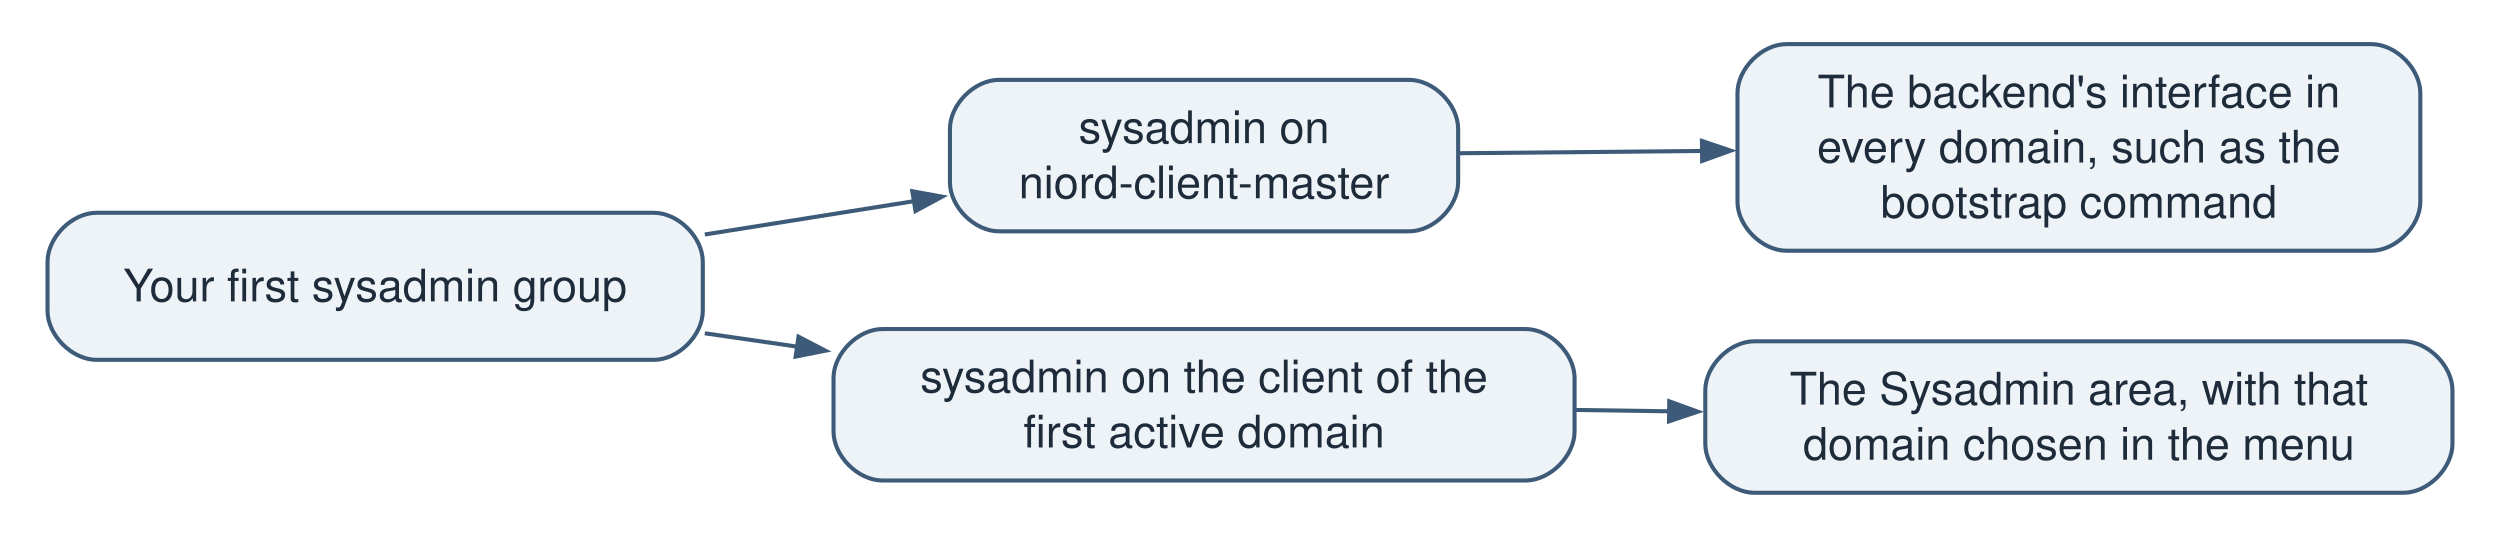
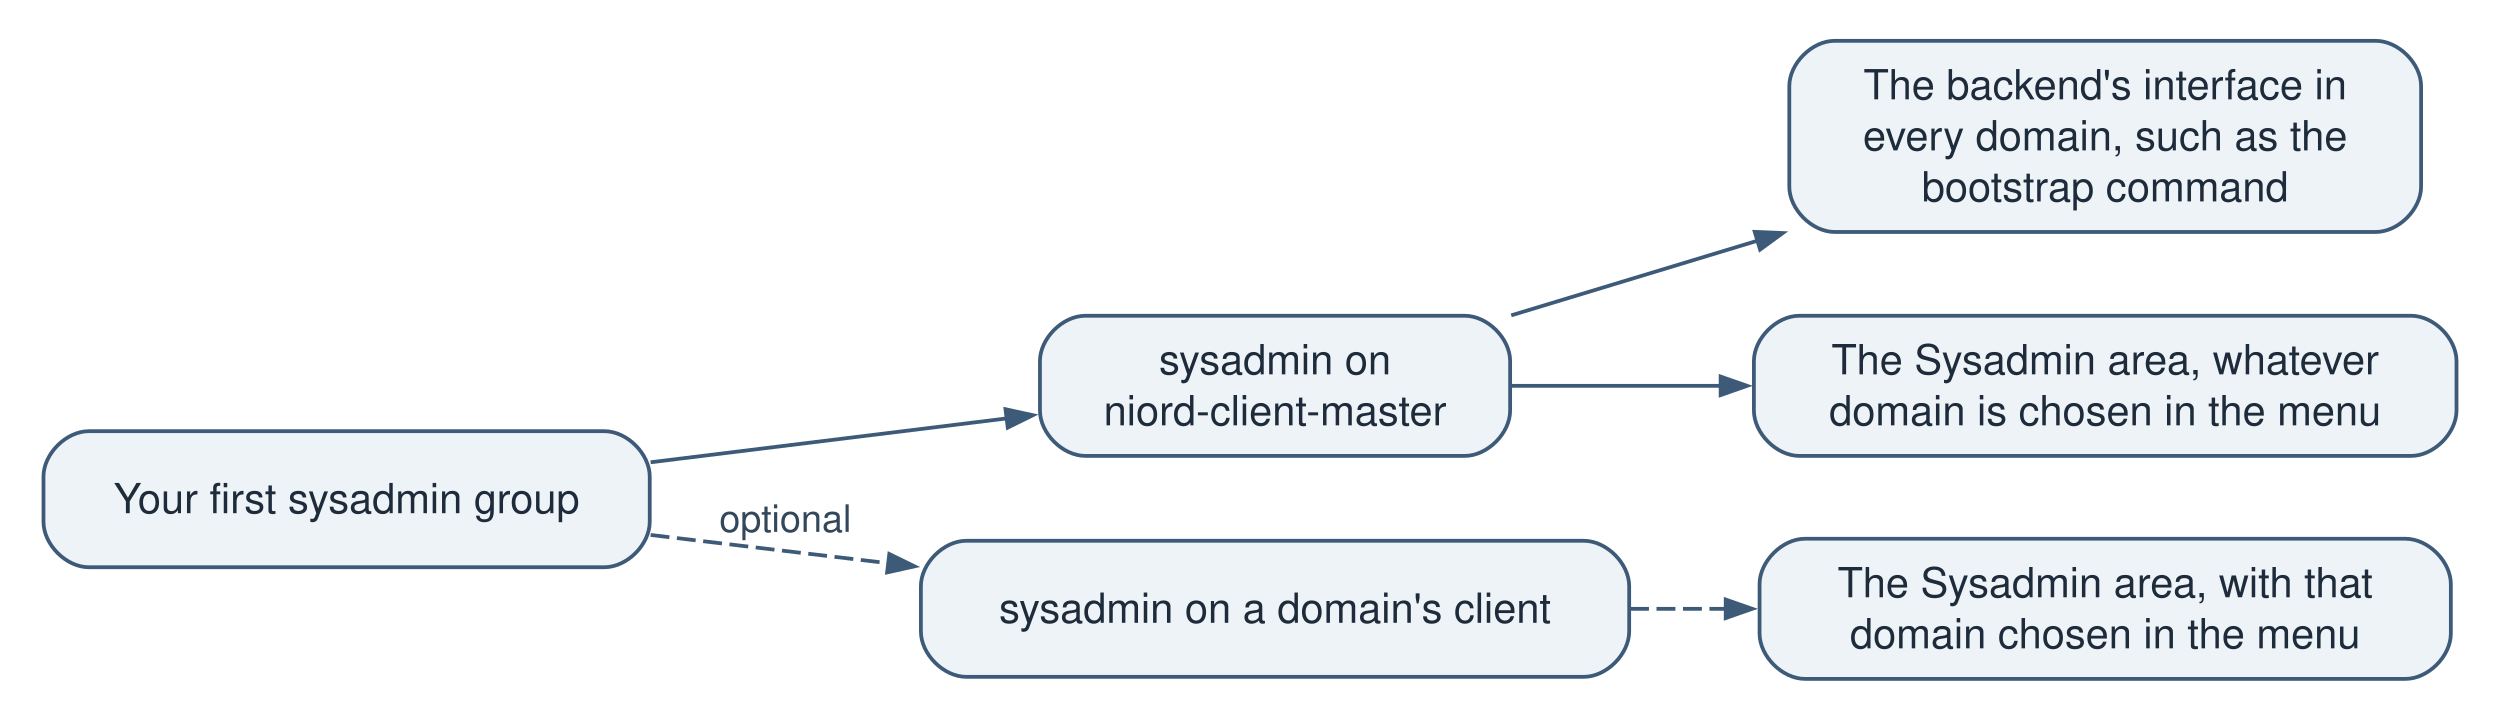
- <svg xmlns="http://www.w3.org/2000/svg" width="610pt" height="131pt" viewBox="0.00 0.00 610.33 131.43">
-   <g id="graph0" class="graph" transform="scale(1 1) rotate(0) translate(10.8 120.63)">
+ <svg xmlns="http://www.w3.org/2000/svg" width="660pt" height="190pt" viewBox="0.00 0.00 660.08 190.43">
+   <g id="graph0" class="graph" transform="scale(1 1) rotate(0) translate(10.8 179.63)">
    <g id="node1" class="node">
-       <path fill="#eef3f8" stroke="#3d5a78" d="M148.41,-68.54C148.41,-68.54 12,-68.54 12,-68.54 6,-68.54 0,-62.54 0,-56.54 0,-56.54 0,-44.54 0,-44.54 0,-38.54 6,-32.54 12,-32.54 12,-32.54 148.41,-32.54 148.41,-32.54 154.41,-32.54 160.41,-38.54 160.41,-44.54 160.41,-44.54 160.41,-56.54 160.41,-56.54 160.41,-62.54 154.41,-68.54 148.41,-68.54" />
-       <text text-anchor="middle" x="80.21" y="-46.84" font-family="Helvetica,sans-Serif" font-size="11.00" fill="#1d2b3a">Your first sysadmin group</text>
+       <path fill="#eef3f8" stroke="#3d5a78" d="M148.41,-65.54C148.41,-65.54 12,-65.54 12,-65.54 6,-65.54 0,-59.54 0,-53.54 0,-53.54 0,-41.54 0,-41.54 0,-35.54 6,-29.54 12,-29.54 12,-29.54 148.41,-29.54 148.41,-29.54 154.41,-29.54 160.41,-35.54 160.41,-41.54 160.41,-41.54 160.41,-53.54 160.41,-53.54 160.41,-59.54 154.41,-65.54 148.41,-65.54" />
+       <text text-anchor="middle" x="80.21" y="-43.84" font-family="Helvetica,sans-Serif" font-size="11.00" fill="#1d2b3a">Your first sysadmin group</text>
    </g>
    <g id="node2" class="node">
-       <path fill="#eef3f8" stroke="#3d5a78" d="M333.32,-101.08C333.32,-101.08 232.91,-101.08 232.91,-101.08 226.91,-101.08 220.91,-95.08 220.91,-89.08 220.91,-89.08 220.91,-76 220.91,-76 220.91,-70 226.91,-64 232.91,-64 232.91,-64 333.32,-64 333.32,-64 339.32,-64 345.32,-70 345.32,-76 345.32,-76 345.32,-89.08 345.32,-89.08 345.32,-95.08 339.32,-101.08 333.32,-101.08" />
-       <text text-anchor="middle" x="283.12" y="-85.59" font-family="Helvetica,sans-Serif" font-size="11.00" fill="#1d2b3a">sysadmin on</text>
-       <text text-anchor="middle" x="283.12" y="-72.09" font-family="Helvetica,sans-Serif" font-size="11.00" fill="#1d2b3a">niord-client-master</text>
+       <path fill="#eef3f8" stroke="#3d5a78" d="M376.07,-96.08C376.07,-96.08 275.66,-96.08 275.66,-96.08 269.66,-96.08 263.66,-90.08 263.66,-84.08 263.66,-84.08 263.66,-71 263.66,-71 263.66,-65 269.66,-59 275.66,-59 275.66,-59 376.07,-59 376.07,-59 382.07,-59 388.07,-65 388.07,-71 388.07,-71 388.07,-84.08 388.07,-84.08 388.07,-90.08 382.07,-96.08 376.07,-96.08" />
+       <text text-anchor="middle" x="325.87" y="-80.59" font-family="Helvetica,sans-Serif" font-size="11.00" fill="#1d2b3a">sysadmin on</text>
+       <text text-anchor="middle" x="325.87" y="-67.09" font-family="Helvetica,sans-Serif" font-size="11.00" fill="#1d2b3a">niord-client-master</text>
    </g>
    <g id="edge1" class="edge">
-       <path fill="none" stroke="#3d5a78" d="M160.9,-63.23C177.94,-65.95 195.81,-68.79 212.44,-71.44" />
-       <polygon fill="#3d5a78" stroke="#3d5a78" points="211.7,-73.81 219,-72.49 212.48,-68.97 211.7,-73.81" />
+       <path fill="none" stroke="#3d5a78" d="M160.65,-57.32C191.12,-61.07 225.62,-65.32 255.11,-68.95" />
+       <polygon fill="#3d5a78" stroke="#3d5a78" points="254.54,-71.35 261.79,-69.77 255.14,-66.49 254.54,-71.35" />
+     </g>
+     <g id="node5" class="node">
+       <path fill="#eef3f8" stroke="#3d5a78" d="M407.57,-36.54C407.57,-36.54 244.16,-36.54 244.16,-36.54 238.16,-36.54 232.16,-30.54 232.16,-24.54 232.16,-24.54 232.16,-12.54 232.16,-12.54 232.16,-6.54 238.16,-0.54 244.16,-0.54 244.16,-0.54 407.57,-0.54 407.57,-0.54 413.57,-0.54 419.57,-6.54 419.57,-12.54 419.57,-12.54 419.57,-24.54 419.57,-24.54 419.57,-30.54 413.57,-36.54 407.57,-36.54" />
+       <text text-anchor="middle" x="325.87" y="-14.84" font-family="Helvetica,sans-Serif" font-size="11.00" fill="#1d2b3a">sysadmin on a domain's client</text>
+     </g>
+     <g id="edge4" class="edge">
+       <path fill="none" stroke="#3d5a78" stroke-dasharray="5,2" d="M160.65,-38.08C180.76,-35.69 202.62,-33.09 223.65,-30.59" />
+       <polygon fill="#3d5a78" stroke="#3d5a78" points="223.8,-33.04 230.47,-29.78 223.22,-28.17 223.8,-33.04" />
+       <text text-anchor="middle" x="196.29" y="-38.89" font-family="Helvetica,sans-Serif" font-size="10.00" fill="#33475b">optional</text>
+     </g>
+     <g id="node3" class="node">
+       <path fill="#eef3f8" stroke="#3d5a78" d="M617.11,-168.83C617.11,-168.83 473.94,-168.83 473.94,-168.83 467.94,-168.83 461.94,-162.83 461.94,-156.83 461.94,-156.83 461.94,-130.25 461.94,-130.25 461.94,-124.25 467.94,-118.25 473.94,-118.25 473.94,-118.25 617.11,-118.25 617.11,-118.25 623.11,-118.25 629.11,-124.25 629.11,-130.25 629.11,-130.25 629.11,-156.83 629.11,-156.83 629.11,-162.83 623.11,-168.83 617.11,-168.83" />
+       <text text-anchor="middle" x="545.52" y="-153.34" font-family="Helvetica,sans-Serif" font-size="11.00" fill="#1d2b3a">The backend's interface in</text>
+       <text text-anchor="middle" x="545.52" y="-139.84" font-family="Helvetica,sans-Serif" font-size="11.00" fill="#1d2b3a">every domain, such as the</text>
+       <text text-anchor="middle" x="545.52" y="-126.34" font-family="Helvetica,sans-Serif" font-size="11.00" fill="#1d2b3a">bootstrap command</text>
+     </g>
+     <g id="edge2" class="edge">
+       <path fill="none" stroke="#3d5a78" d="M388.36,-96.19C408.63,-102.33 431.61,-109.3 453.6,-115.97" />
+       <polygon fill="#3d5a78" stroke="#3d5a78" points="452.79,-118.28 460.2,-117.97 454.21,-113.59 452.79,-118.28" />
    </g>
    <g id="node4" class="node">
-       <path fill="#eef3f8" stroke="#3d5a78" d="M361.82,-40.08C361.82,-40.08 204.41,-40.08 204.41,-40.08 198.41,-40.08 192.41,-34.08 192.41,-28.08 192.41,-28.08 192.41,-15 192.41,-15 192.41,-9 198.41,-3 204.41,-3 204.41,-3 361.82,-3 361.82,-3 367.82,-3 373.82,-9 373.82,-15 373.82,-15 373.82,-28.08 373.82,-28.08 373.82,-34.08 367.82,-40.08 361.82,-40.08" />
-       <text text-anchor="middle" x="283.12" y="-24.59" font-family="Helvetica,sans-Serif" font-size="11.00" fill="#1d2b3a">sysadmin on the client of the</text>
-       <text text-anchor="middle" x="283.12" y="-11.09" font-family="Helvetica,sans-Serif" font-size="11.00" fill="#1d2b3a">first active domain</text>
+       <path fill="#eef3f8" stroke="#3d5a78" d="M626.48,-96.08C626.48,-96.08 464.57,-96.08 464.57,-96.08 458.57,-96.08 452.57,-90.08 452.57,-84.08 452.57,-84.08 452.57,-71 452.57,-71 452.57,-65 458.57,-59 464.57,-59 464.57,-59 626.48,-59 626.48,-59 632.48,-59 638.48,-65 638.48,-71 638.48,-71 638.48,-84.08 638.48,-84.08 638.48,-90.08 632.48,-96.08 626.48,-96.08" />
+       <text text-anchor="middle" x="545.52" y="-80.59" font-family="Helvetica,sans-Serif" font-size="11.00" fill="#1d2b3a">The Sysadmin area, whatever</text>
+       <text text-anchor="middle" x="545.52" y="-67.09" font-family="Helvetica,sans-Serif" font-size="11.00" fill="#1d2b3a">domain is chosen in the menu</text>
    </g>
    <g id="edge3" class="edge">
-       <path fill="none" stroke="#3d5a78" d="M160.9,-39.04C168.38,-37.96 176.02,-36.85 183.65,-35.75" />
-       <polygon fill="#3d5a78" stroke="#3d5a78" points="183.84,-38.2 190.42,-34.78 183.14,-33.35 183.84,-38.2" />
+       <path fill="none" stroke="#3d5a78" d="M388.36,-77.54C405.67,-77.54 424.95,-77.54 443.9,-77.54" />
+       <polygon fill="#3d5a78" stroke="#3d5a78" points="443.77,-79.99 450.77,-77.54 443.77,-75.09 443.77,-79.99" />
    </g>
-     <g id="node3" class="node">
-       <path fill="#eef3f8" stroke="#3d5a78" d="M568.86,-109.83C568.86,-109.83 425.7,-109.83 425.7,-109.83 419.7,-109.83 413.7,-103.83 413.7,-97.83 413.7,-97.83 413.7,-71.25 413.7,-71.25 413.7,-65.25 419.7,-59.25 425.7,-59.25 425.7,-59.25 568.86,-59.25 568.86,-59.25 574.86,-59.25 580.86,-65.25 580.86,-71.25 580.86,-71.25 580.86,-97.83 580.86,-97.83 580.86,-103.83 574.86,-109.83 568.86,-109.83" />
-       <text text-anchor="middle" x="497.28" y="-94.34" font-family="Helvetica,sans-Serif" font-size="11.00" fill="#1d2b3a">The backend's interface in</text>
-       <text text-anchor="middle" x="497.28" y="-80.84" font-family="Helvetica,sans-Serif" font-size="11.00" fill="#1d2b3a">every domain, such as the</text>
-       <text text-anchor="middle" x="497.28" y="-67.34" font-family="Helvetica,sans-Serif" font-size="11.00" fill="#1d2b3a">bootstrap command</text>
+     <g id="node6" class="node">
+       <path fill="#eef3f8" stroke="#3d5a78" d="M624.98,-37.08C624.98,-37.08 466.07,-37.08 466.07,-37.08 460.07,-37.08 454.07,-31.08 454.07,-25.08 454.07,-25.08 454.07,-12 454.07,-12 454.07,-6 460.07,0 466.07,0 466.07,0 624.98,0 624.98,0 630.98,0 636.98,-6 636.98,-12 636.98,-12 636.98,-25.08 636.98,-25.08 636.98,-31.08 630.98,-37.08 624.98,-37.08" />
+       <text text-anchor="middle" x="545.52" y="-21.59" font-family="Helvetica,sans-Serif" font-size="11.00" fill="#1d2b3a">The Sysadmin area, with that</text>
+       <text text-anchor="middle" x="545.52" y="-8.09" font-family="Helvetica,sans-Serif" font-size="11.00" fill="#1d2b3a">domain chosen in the menu</text>
    </g>
-     <g id="edge2" class="edge">
-       <path fill="none" stroke="#3d5a78" d="M345.77,-83.12C364.37,-83.3 385.2,-83.49 405.29,-83.68" />
-       <polygon fill="#3d5a78" stroke="#3d5a78" points="405,-86.13 412.03,-83.75 405.05,-81.23 405,-86.13" />
-     </g>
-     <g id="node5" class="node">
-       <path fill="#eef3f8" stroke="#3d5a78" d="M576.73,-37.08C576.73,-37.08 417.82,-37.08 417.82,-37.08 411.82,-37.08 405.82,-31.08 405.82,-25.08 405.82,-25.08 405.82,-12 405.82,-12 405.82,-6 411.82,0 417.82,0 417.82,0 576.73,0 576.73,0 582.73,0 588.73,-6 588.73,-12 588.73,-12 588.73,-25.08 588.73,-25.08 588.73,-31.08 582.73,-37.08 576.73,-37.08" />
-       <text text-anchor="middle" x="497.28" y="-21.59" font-family="Helvetica,sans-Serif" font-size="11.00" fill="#1d2b3a">The Sysadmin area, with that</text>
-       <text text-anchor="middle" x="497.28" y="-8.09" font-family="Helvetica,sans-Serif" font-size="11.00" fill="#1d2b3a">domain chosen in the menu</text>
-     </g>
-     <g id="edge4" class="edge">
-       <path fill="none" stroke="#3d5a78" d="M374.09,-20.27C381.72,-20.16 389.46,-20.05 397.16,-19.94" />
-       <polygon fill="#3d5a78" stroke="#3d5a78" points="397,-22.39 403.97,-19.85 396.94,-17.49 397,-22.39" />
+     <g id="edge5" class="edge">
+       <path fill="none" stroke="#3d5a78" stroke-dasharray="5,2" d="M419.8,-18.54C428.21,-18.54 436.74,-18.54 445.2,-18.54" />
+       <polygon fill="#3d5a78" stroke="#3d5a78" points="445.11,-20.99 452.11,-18.54 445.11,-16.09 445.11,-20.99" />
    </g>
  </g>
</svg>
